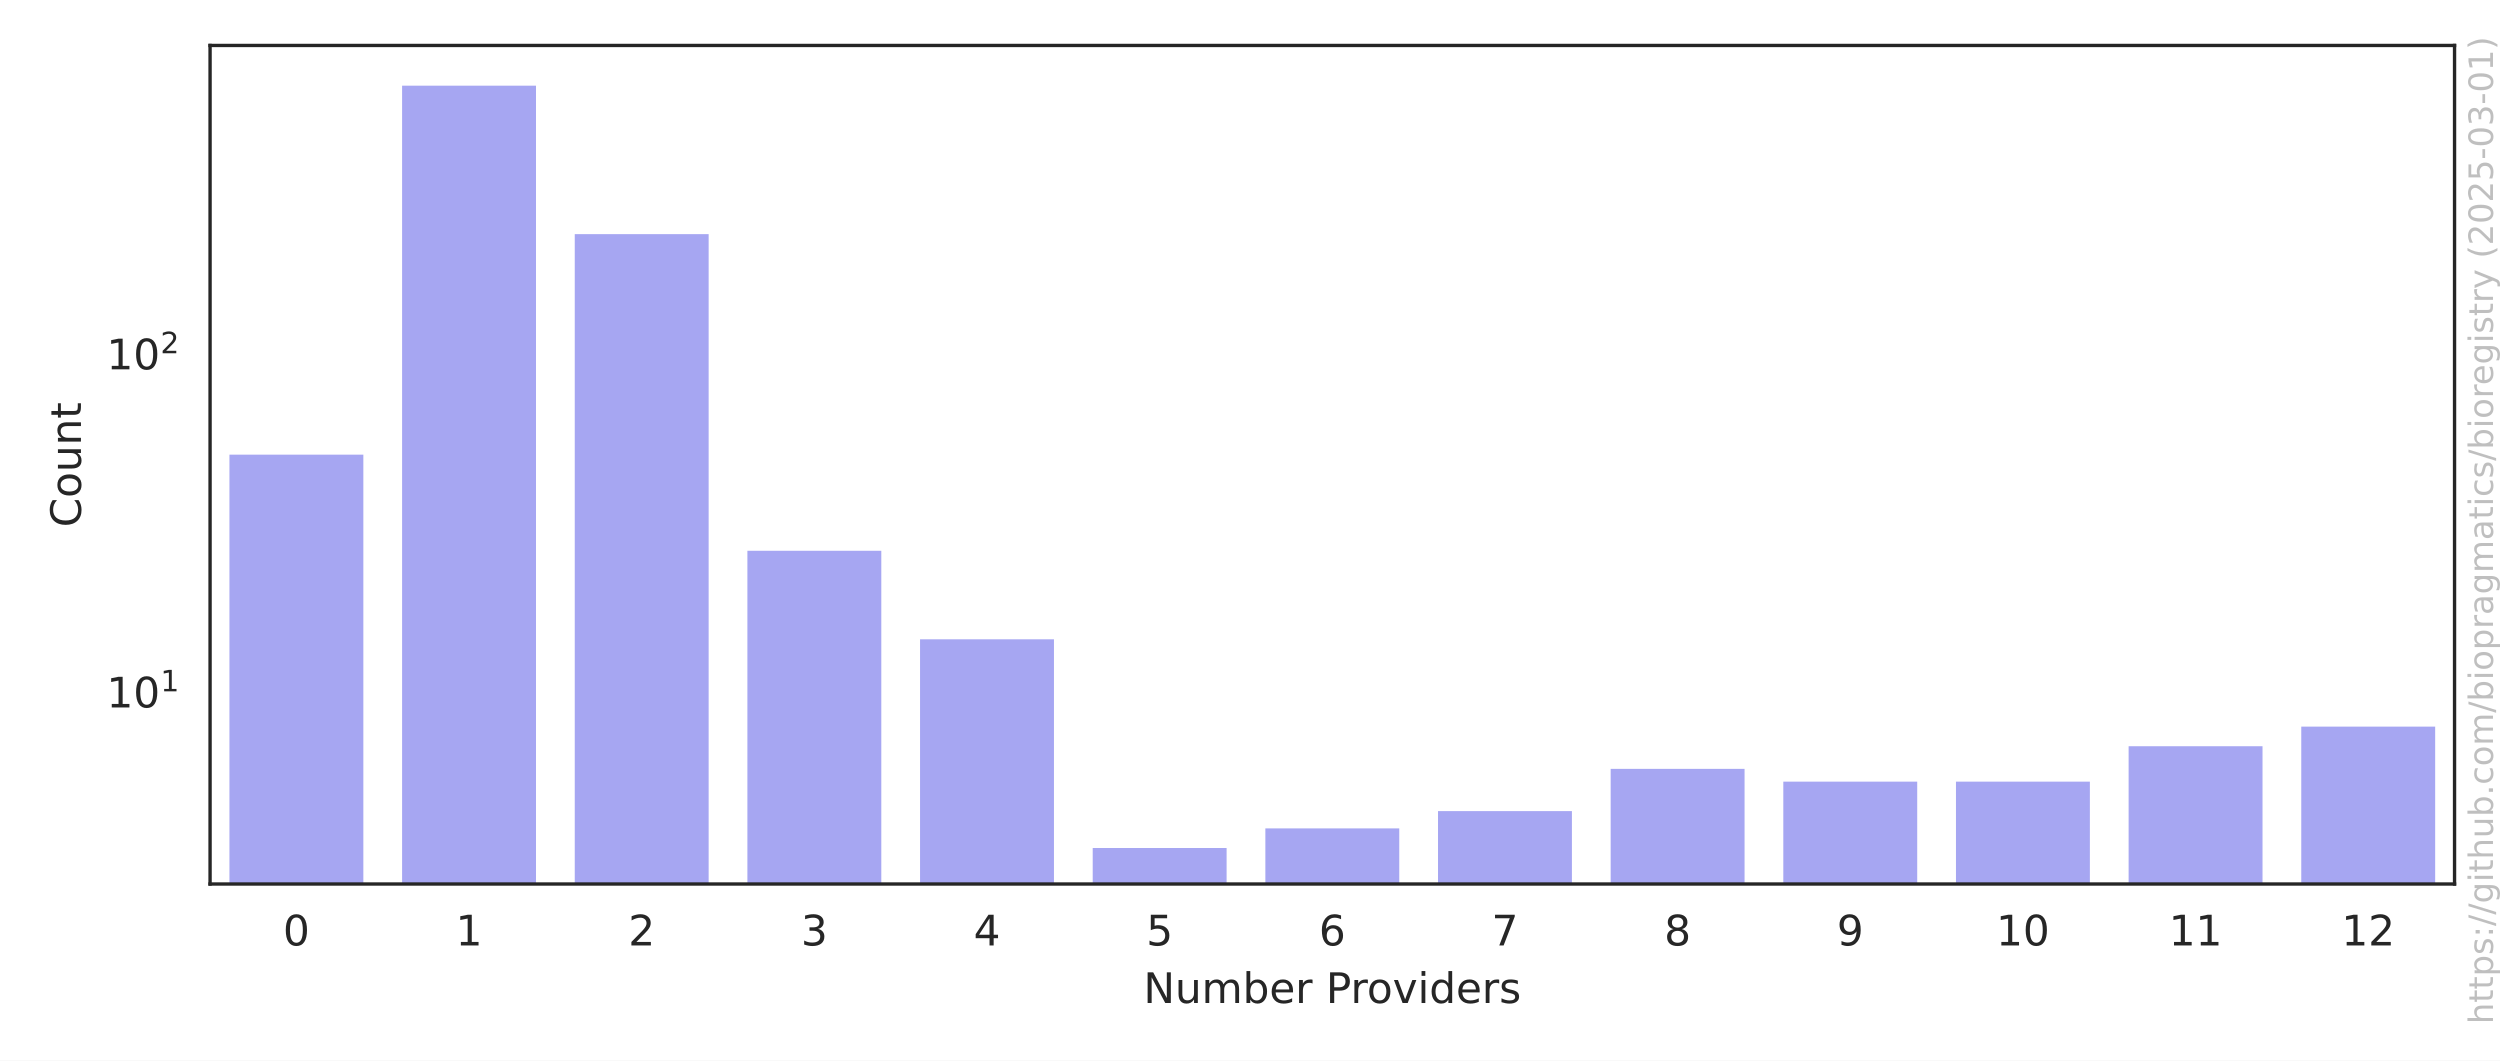
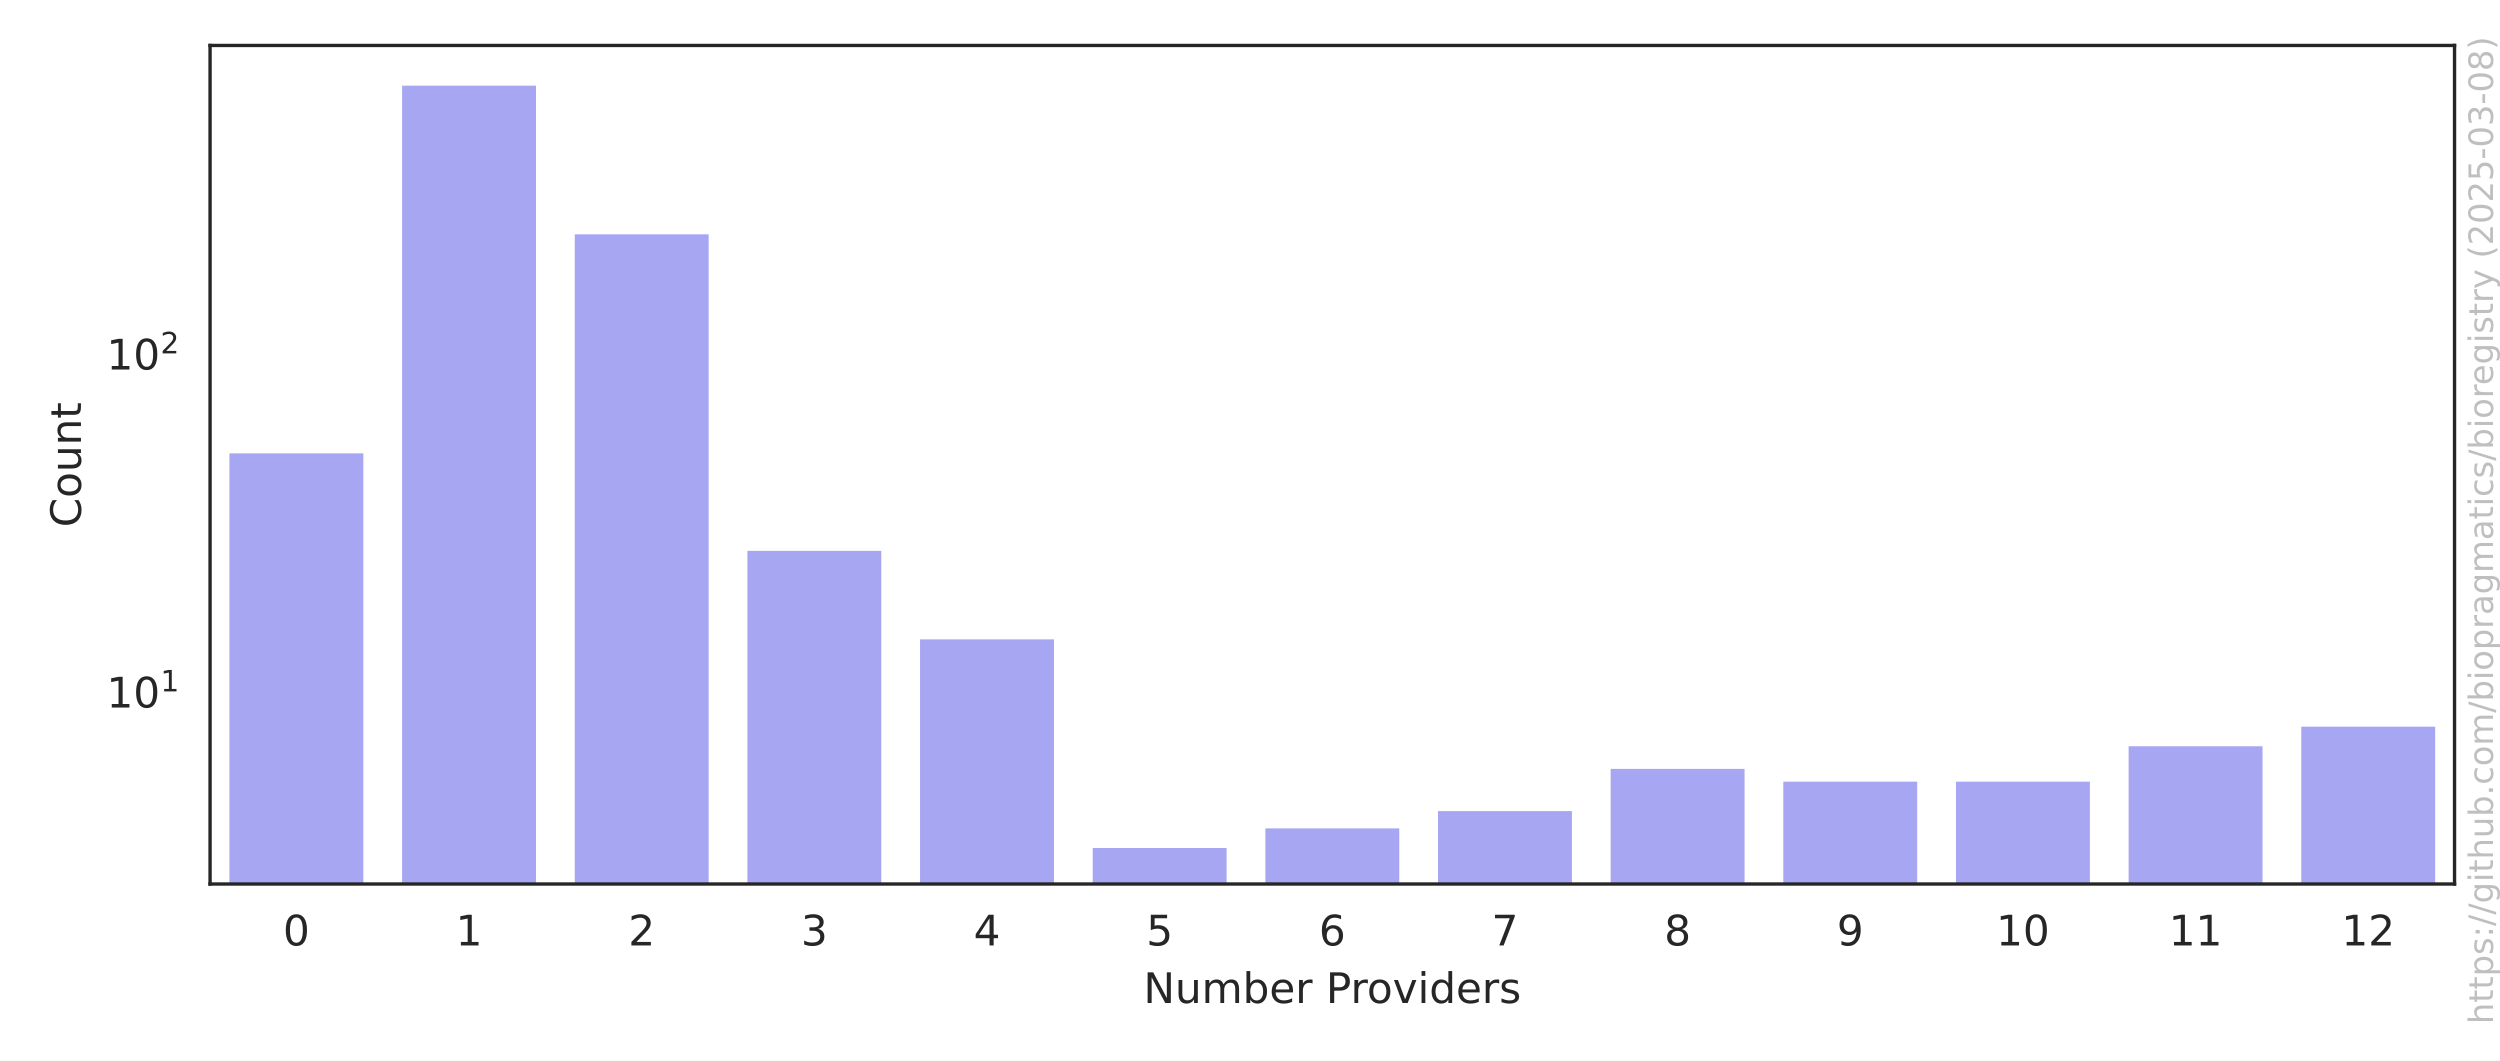
<svg xmlns="http://www.w3.org/2000/svg" xmlns:xlink="http://www.w3.org/1999/xlink" width="594pt" height="252pt" viewBox="0 0 594 252" version="1.1">
  <defs>
    <style type="text/css">*{stroke-linejoin: round; stroke-linecap: butt}</style>
  </defs>
  <g id="figure_1">
    <g id="patch_1">
      <path d="M 0 252  L 594 252  L 594 0  L 0 0  z " style="fill: #ffffff" />
    </g>
    <g id="axes_1">
      <g id="patch_2">
        <path d="M 49.913 210.04  L 583.2 210.04  L 583.2 10.8  L 49.913 10.8  z " style="fill: #ffffff" />
      </g>
      <g id="matplotlib.axis_1">
        <g id="xtick_1">
          <g id="text_1">
            <g style="fill: #262626" transform="translate(67.24249 224.6384) scale(0.1 -0.1)">
              <defs>
                <path id="DejaVuSans-30" d="M 2034 4250  Q 1547 4250 1301 3770  Q 1056 3291 1056 2328  Q 1056 1369 1301 889  Q 1547 409 2034 409  Q 2525 409 2770 889  Q 3016 1369 3016 2328  Q 3016 3291 2770 3770  Q 2525 4250 2034 4250  z M 2034 4750  Q 2819 4750 3233 4129  Q 3647 3509 3647 2328  Q 3647 1150 3233 529  Q 2819 -91 2034 -91  Q 1250 -91 836 529  Q 422 1150 422 2328  Q 422 3509 836 4129  Q 1250 4750 2034 4750  z " transform="scale(0.015625)" />
              </defs>
              <use xlink:href="#DejaVuSans-30" />
            </g>
          </g>
        </g>
        <g id="xtick_2">
          <g id="text_2">
            <g style="fill: #262626" transform="translate(108.2646 224.6384) scale(0.1 -0.1)">
              <defs>
                <path id="DejaVuSans-31" d="M 794 531  L 1825 531  L 1825 4091  L 703 3866  L 703 4441  L 1819 4666  L 2450 4666  L 2450 531  L 3481 531  L 3481 0  L 794 0  L 794 531  z " transform="scale(0.015625)" />
              </defs>
              <use xlink:href="#DejaVuSans-31" />
            </g>
          </g>
        </g>
        <g id="xtick_3">
          <g id="text_3">
            <g style="fill: #262626" transform="translate(149.2867 224.6384) scale(0.1 -0.1)">
              <defs>
                <path id="DejaVuSans-32" d="M 1228 531  L 3431 531  L 3431 0  L 469 0  L 469 531  Q 828 903 1448 1529  Q 2069 2156 2228 2338  Q 2531 2678 2651 2914  Q 2772 3150 2772 3378  Q 2772 3750 2511 3984  Q 2250 4219 1831 4219  Q 1534 4219 1204 4116  Q 875 4013 500 3803  L 500 4441  Q 881 4594 1212 4672  Q 1544 4750 1819 4750  Q 2544 4750 2975 4387  Q 3406 4025 3406 3419  Q 3406 3131 3298 2873  Q 3191 2616 2906 2266  Q 2828 2175 2409 1742  Q 1991 1309 1228 531  z " transform="scale(0.015625)" />
              </defs>
              <use xlink:href="#DejaVuSans-32" />
            </g>
          </g>
        </g>
        <g id="xtick_4">
          <g id="text_4">
            <g style="fill: #262626" transform="translate(190.3088 224.6384) scale(0.1 -0.1)">
              <defs>
                <path id="DejaVuSans-33" d="M 2597 2516  Q 3050 2419 3304 2112  Q 3559 1806 3559 1356  Q 3559 666 3084 287  Q 2609 -91 1734 -91  Q 1441 -91 1130 -33  Q 819 25 488 141  L 488 750  Q 750 597 1062 519  Q 1375 441 1716 441  Q 2309 441 2620 675  Q 2931 909 2931 1356  Q 2931 1769 2642 2001  Q 2353 2234 1838 2234  L 1294 2234  L 1294 2753  L 1863 2753  Q 2328 2753 2575 2939  Q 2822 3125 2822 3475  Q 2822 3834 2567 4026  Q 2313 4219 1838 4219  Q 1578 4219 1281 4162  Q 984 4106 628 3988  L 628 4550  Q 988 4650 1302 4700  Q 1616 4750 1894 4750  Q 2613 4750 3031 4423  Q 3450 4097 3450 3541  Q 3450 3153 3228 2886  Q 3006 2619 2597 2516  z " transform="scale(0.015625)" />
              </defs>
              <use xlink:href="#DejaVuSans-33" />
            </g>
          </g>
        </g>
        <g id="xtick_5">
          <g id="text_5">
            <g style="fill: #262626" transform="translate(231.3309 224.6384) scale(0.1 -0.1)">
              <defs>
                <path id="DejaVuSans-34" d="M 2419 4116  L 825 1625  L 2419 1625  L 2419 4116  z M 2253 4666  L 3047 4666  L 3047 1625  L 3713 1625  L 3713 1100  L 3047 1100  L 3047 0  L 2419 0  L 2419 1100  L 313 1100  L 313 1709  L 2253 4666  z " transform="scale(0.015625)" />
              </defs>
              <use xlink:href="#DejaVuSans-34" />
            </g>
          </g>
        </g>
        <g id="xtick_6">
          <g id="text_6">
            <g style="fill: #262626" transform="translate(272.353 224.6384) scale(0.1 -0.1)">
              <defs>
                <path id="DejaVuSans-35" d="M 691 4666  L 3169 4666  L 3169 4134  L 1269 4134  L 1269 2991  Q 1406 3038 1543 3061  Q 1681 3084 1819 3084  Q 2600 3084 3056 2656  Q 3513 2228 3513 1497  Q 3513 744 3044 326  Q 2575 -91 1722 -91  Q 1428 -91 1123 -41  Q 819 9 494 109  L 494 744  Q 775 591 1075 516  Q 1375 441 1709 441  Q 2250 441 2565 725  Q 2881 1009 2881 1497  Q 2881 1984 2565 2268  Q 2250 2553 1709 2553  Q 1456 2553 1204 2497  Q 953 2441 691 2322  L 691 4666  z " transform="scale(0.015625)" />
              </defs>
              <use xlink:href="#DejaVuSans-35" />
            </g>
          </g>
        </g>
        <g id="xtick_7">
          <g id="text_7">
            <g style="fill: #262626" transform="translate(313.3751 224.6384) scale(0.1 -0.1)">
              <defs>
                <path id="DejaVuSans-36" d="M 2113 2584  Q 1688 2584 1439 2293  Q 1191 2003 1191 1497  Q 1191 994 1439 701  Q 1688 409 2113 409  Q 2538 409 2786 701  Q 3034 994 3034 1497  Q 3034 2003 2786 2293  Q 2538 2584 2113 2584  z M 3366 4563  L 3366 3988  Q 3128 4100 2886 4159  Q 2644 4219 2406 4219  Q 1781 4219 1451 3797  Q 1122 3375 1075 2522  Q 1259 2794 1537 2939  Q 1816 3084 2150 3084  Q 2853 3084 3261 2657  Q 3669 2231 3669 1497  Q 3669 778 3244 343  Q 2819 -91 2113 -91  Q 1303 -91 875 529  Q 447 1150 447 2328  Q 447 3434 972 4092  Q 1497 4750 2381 4750  Q 2619 4750 2861 4703  Q 3103 4656 3366 4563  z " transform="scale(0.015625)" />
              </defs>
              <use xlink:href="#DejaVuSans-36" />
            </g>
          </g>
        </g>
        <g id="xtick_8">
          <g id="text_8">
            <g style="fill: #262626" transform="translate(354.3972 224.6384) scale(0.1 -0.1)">
              <defs>
                <path id="DejaVuSans-37" d="M 525 4666  L 3525 4666  L 3525 4397  L 1831 0  L 1172 0  L 2766 4134  L 525 4134  L 525 4666  z " transform="scale(0.015625)" />
              </defs>
              <use xlink:href="#DejaVuSans-37" />
            </g>
          </g>
        </g>
        <g id="xtick_9">
          <g id="text_9">
            <g style="fill: #262626" transform="translate(395.4193 224.6384) scale(0.1 -0.1)">
              <defs>
                <path id="DejaVuSans-38" d="M 2034 2216  Q 1584 2216 1326 1975  Q 1069 1734 1069 1313  Q 1069 891 1326 650  Q 1584 409 2034 409  Q 2484 409 2743 651  Q 3003 894 3003 1313  Q 3003 1734 2745 1975  Q 2488 2216 2034 2216  z M 1403 2484  Q 997 2584 770 2862  Q 544 3141 544 3541  Q 544 4100 942 4425  Q 1341 4750 2034 4750  Q 2731 4750 3128 4425  Q 3525 4100 3525 3541  Q 3525 3141 3298 2862  Q 3072 2584 2669 2484  Q 3125 2378 3379 2068  Q 3634 1759 3634 1313  Q 3634 634 3220 271  Q 2806 -91 2034 -91  Q 1263 -91 848 271  Q 434 634 434 1313  Q 434 1759 690 2068  Q 947 2378 1403 2484  z M 1172 3481  Q 1172 3119 1398 2916  Q 1625 2713 2034 2713  Q 2441 2713 2670 2916  Q 2900 3119 2900 3481  Q 2900 3844 2670 4047  Q 2441 4250 2034 4250  Q 1625 4250 1398 4047  Q 1172 3844 1172 3481  z " transform="scale(0.015625)" />
              </defs>
              <use xlink:href="#DejaVuSans-38" />
            </g>
          </g>
        </g>
        <g id="xtick_10">
          <g id="text_10">
            <g style="fill: #262626" transform="translate(436.4414 224.6384) scale(0.1 -0.1)">
              <defs>
                <path id="DejaVuSans-39" d="M 703 97  L 703 672  Q 941 559 1184 500  Q 1428 441 1663 441  Q 2288 441 2617 861  Q 2947 1281 2994 2138  Q 2813 1869 2534 1725  Q 2256 1581 1919 1581  Q 1219 1581 811 2004  Q 403 2428 403 3163  Q 403 3881 828 4315  Q 1253 4750 1959 4750  Q 2769 4750 3195 4129  Q 3622 3509 3622 2328  Q 3622 1225 3098 567  Q 2575 -91 1691 -91  Q 1453 -91 1209 -44  Q 966 3 703 97  z M 1959 2075  Q 2384 2075 2632 2365  Q 2881 2656 2881 3163  Q 2881 3666 2632 3958  Q 2384 4250 1959 4250  Q 1534 4250 1286 3958  Q 1038 3666 1038 3163  Q 1038 2656 1286 2365  Q 1534 2075 1959 2075  z " transform="scale(0.015625)" />
              </defs>
              <use xlink:href="#DejaVuSans-39" />
            </g>
          </g>
        </g>
        <g id="xtick_11">
          <g id="text_11">
            <g style="fill: #262626" transform="translate(474.2822 224.6384) scale(0.1 -0.1)">
              <use xlink:href="#DejaVuSans-31" />
              <use xlink:href="#DejaVuSans-30" transform="translate(63.62305 0)" />
            </g>
          </g>
        </g>
        <g id="xtick_12">
          <g id="text_12">
            <g style="fill: #262626" transform="translate(515.3043 224.6384) scale(0.1 -0.1)">
              <use xlink:href="#DejaVuSans-31" />
              <use xlink:href="#DejaVuSans-31" transform="translate(63.62305 0)" />
            </g>
          </g>
        </g>
        <g id="xtick_13">
          <g id="text_13">
            <g style="fill: #262626" transform="translate(556.3264 224.6384) scale(0.1 -0.1)">
              <use xlink:href="#DejaVuSans-31" />
              <use xlink:href="#DejaVuSans-32" transform="translate(63.62305 0)" />
            </g>
          </g>
        </g>
        <g id="text_14">
          <g style="fill: #262626" transform="translate(271.6923 238.3166) scale(0.1 -0.1)">
            <defs>
              <path id="DejaVuSans-4e" d="M 628 4666  L 1478 4666  L 3547 763  L 3547 4666  L 4159 4666  L 4159 0  L 3309 0  L 1241 3903  L 1241 0  L 628 0  L 628 4666  z " transform="scale(0.015625)" />
              <path id="DejaVuSans-75" d="M 544 1381  L 544 3500  L 1119 3500  L 1119 1403  Q 1119 906 1312 657  Q 1506 409 1894 409  Q 2359 409 2629 706  Q 2900 1003 2900 1516  L 2900 3500  L 3475 3500  L 3475 0  L 2900 0  L 2900 538  Q 2691 219 2414 64  Q 2138 -91 1772 -91  Q 1169 -91 856 284  Q 544 659 544 1381  z M 1991 3584  L 1991 3584  z " transform="scale(0.015625)" />
              <path id="DejaVuSans-6d" d="M 3328 2828  Q 3544 3216 3844 3400  Q 4144 3584 4550 3584  Q 5097 3584 5394 3201  Q 5691 2819 5691 2113  L 5691 0  L 5113 0  L 5113 2094  Q 5113 2597 4934 2840  Q 4756 3084 4391 3084  Q 3944 3084 3684 2787  Q 3425 2491 3425 1978  L 3425 0  L 2847 0  L 2847 2094  Q 2847 2600 2669 2842  Q 2491 3084 2119 3084  Q 1678 3084 1418 2786  Q 1159 2488 1159 1978  L 1159 0  L 581 0  L 581 3500  L 1159 3500  L 1159 2956  Q 1356 3278 1631 3431  Q 1906 3584 2284 3584  Q 2666 3584 2933 3390  Q 3200 3197 3328 2828  z " transform="scale(0.015625)" />
              <path id="DejaVuSans-62" d="M 3116 1747  Q 3116 2381 2855 2742  Q 2594 3103 2138 3103  Q 1681 3103 1420 2742  Q 1159 2381 1159 1747  Q 1159 1113 1420 752  Q 1681 391 2138 391  Q 2594 391 2855 752  Q 3116 1113 3116 1747  z M 1159 2969  Q 1341 3281 1617 3432  Q 1894 3584 2278 3584  Q 2916 3584 3314 3078  Q 3713 2572 3713 1747  Q 3713 922 3314 415  Q 2916 -91 2278 -91  Q 1894 -91 1617 61  Q 1341 213 1159 525  L 1159 0  L 581 0  L 581 4863  L 1159 4863  L 1159 2969  z " transform="scale(0.015625)" />
              <path id="DejaVuSans-65" d="M 3597 1894  L 3597 1613  L 953 1613  Q 991 1019 1311 708  Q 1631 397 2203 397  Q 2534 397 2845 478  Q 3156 559 3463 722  L 3463 178  Q 3153 47 2828 -22  Q 2503 -91 2169 -91  Q 1331 -91 842 396  Q 353 884 353 1716  Q 353 2575 817 3079  Q 1281 3584 2069 3584  Q 2775 3584 3186 3129  Q 3597 2675 3597 1894  z M 3022 2063  Q 3016 2534 2758 2815  Q 2500 3097 2075 3097  Q 1594 3097 1305 2825  Q 1016 2553 972 2059  L 3022 2063  z " transform="scale(0.015625)" />
              <path id="DejaVuSans-72" d="M 2631 2963  Q 2534 3019 2420 3045  Q 2306 3072 2169 3072  Q 1681 3072 1420 2755  Q 1159 2438 1159 1844  L 1159 0  L 581 0  L 581 3500  L 1159 3500  L 1159 2956  Q 1341 3275 1631 3429  Q 1922 3584 2338 3584  Q 2397 3584 2469 3576  Q 2541 3569 2628 3553  L 2631 2963  z " transform="scale(0.015625)" />
              <path id="DejaVuSans-20" transform="scale(0.015625)" />
              <path id="DejaVuSans-50" d="M 1259 4147  L 1259 2394  L 2053 2394  Q 2494 2394 2734 2622  Q 2975 2850 2975 3272  Q 2975 3691 2734 3919  Q 2494 4147 2053 4147  L 1259 4147  z M 628 4666  L 2053 4666  Q 2838 4666 3239 4311  Q 3641 3956 3641 3272  Q 3641 2581 3239 2228  Q 2838 1875 2053 1875  L 1259 1875  L 1259 0  L 628 0  L 628 4666  z " transform="scale(0.015625)" />
              <path id="DejaVuSans-6f" d="M 1959 3097  Q 1497 3097 1228 2736  Q 959 2375 959 1747  Q 959 1119 1226 758  Q 1494 397 1959 397  Q 2419 397 2687 759  Q 2956 1122 2956 1747  Q 2956 2369 2687 2733  Q 2419 3097 1959 3097  z M 1959 3584  Q 2709 3584 3137 3096  Q 3566 2609 3566 1747  Q 3566 888 3137 398  Q 2709 -91 1959 -91  Q 1206 -91 779 398  Q 353 888 353 1747  Q 353 2609 779 3096  Q 1206 3584 1959 3584  z " transform="scale(0.015625)" />
              <path id="DejaVuSans-76" d="M 191 3500  L 800 3500  L 1894 563  L 2988 3500  L 3597 3500  L 2284 0  L 1503 0  L 191 3500  z " transform="scale(0.015625)" />
              <path id="DejaVuSans-69" d="M 603 3500  L 1178 3500  L 1178 0  L 603 0  L 603 3500  z M 603 4863  L 1178 4863  L 1178 4134  L 603 4134  L 603 4863  z " transform="scale(0.015625)" />
              <path id="DejaVuSans-64" d="M 2906 2969  L 2906 4863  L 3481 4863  L 3481 0  L 2906 0  L 2906 525  Q 2725 213 2448 61  Q 2172 -91 1784 -91  Q 1150 -91 751 415  Q 353 922 353 1747  Q 353 2572 751 3078  Q 1150 3584 1784 3584  Q 2172 3584 2448 3432  Q 2725 3281 2906 2969  z M 947 1747  Q 947 1113 1208 752  Q 1469 391 1925 391  Q 2381 391 2643 752  Q 2906 1113 2906 1747  Q 2906 2381 2643 2742  Q 2381 3103 1925 3103  Q 1469 3103 1208 2742  Q 947 2381 947 1747  z " transform="scale(0.015625)" />
              <path id="DejaVuSans-73" d="M 2834 3397  L 2834 2853  Q 2591 2978 2328 3040  Q 2066 3103 1784 3103  Q 1356 3103 1142 2972  Q 928 2841 928 2578  Q 928 2378 1081 2264  Q 1234 2150 1697 2047  L 1894 2003  Q 2506 1872 2764 1633  Q 3022 1394 3022 966  Q 3022 478 2636 193  Q 2250 -91 1575 -91  Q 1294 -91 989 -36  Q 684 19 347 128  L 347 722  Q 666 556 975 473  Q 1284 391 1588 391  Q 1994 391 2212 530  Q 2431 669 2431 922  Q 2431 1156 2273 1281  Q 2116 1406 1581 1522  L 1381 1569  Q 847 1681 609 1914  Q 372 2147 372 2553  Q 372 3047 722 3315  Q 1072 3584 1716 3584  Q 2034 3584 2315 3537  Q 2597 3491 2834 3397  z " transform="scale(0.015625)" />
            </defs>
            <use xlink:href="#DejaVuSans-4e" />
            <use xlink:href="#DejaVuSans-75" transform="translate(74.80469 0)" />
            <use xlink:href="#DejaVuSans-6d" transform="translate(138.1836 0)" />
            <use xlink:href="#DejaVuSans-62" transform="translate(235.5957 0)" />
            <use xlink:href="#DejaVuSans-65" transform="translate(299.0723 0)" />
            <use xlink:href="#DejaVuSans-72" transform="translate(360.5957 0)" />
            <use xlink:href="#DejaVuSans-20" transform="translate(401.709 0)" />
            <use xlink:href="#DejaVuSans-50" transform="translate(433.4961 0)" />
            <use xlink:href="#DejaVuSans-72" transform="translate(492.0488 0)" />
            <use xlink:href="#DejaVuSans-6f" transform="translate(530.9121 0)" />
            <use xlink:href="#DejaVuSans-76" transform="translate(592.0938 0)" />
            <use xlink:href="#DejaVuSans-69" transform="translate(651.2734 0)" />
            <use xlink:href="#DejaVuSans-64" transform="translate(679.0566 0)" />
            <use xlink:href="#DejaVuSans-65" transform="translate(742.5332 0)" />
            <use xlink:href="#DejaVuSans-72" transform="translate(804.0566 0)" />
            <use xlink:href="#DejaVuSans-73" transform="translate(845.1699 0)" />
          </g>
        </g>
      </g>
      <g id="matplotlib.axis_2">
        <g id="ytick_1">
          <g id="text_15">
-             <g style="fill: #262626" transform="translate(25.31268 168.1601) scale(0.1 -0.1)">
+             <g style="fill: #262626" transform="translate(25.31268 168.1713) scale(0.1 -0.1)">
              <use xlink:href="#DejaVuSans-31" transform="translate(0 0.684375)" />
              <use xlink:href="#DejaVuSans-30" transform="translate(63.62305 0.684375)" />
              <use xlink:href="#DejaVuSans-31" transform="translate(128.2031 38.96563) scale(0.7)" />
            </g>
          </g>
        </g>
        <g id="ytick_2">
          <g id="text_16">
-             <g style="fill: #262626" transform="translate(25.31268 87.83499) scale(0.1 -0.1)">
+             <g style="fill: #262626" transform="translate(25.31268 87.87073) scale(0.1 -0.1)">
              <use xlink:href="#DejaVuSans-31" transform="translate(0 0.765625)" />
              <use xlink:href="#DejaVuSans-30" transform="translate(63.62305 0.765625)" />
              <use xlink:href="#DejaVuSans-32" transform="translate(128.2031 39.04688) scale(0.7)" />
            </g>
          </g>
        </g>
        <g id="ytick_3" />
        <g id="ytick_4" />
        <g id="ytick_5" />
        <g id="ytick_6" />
        <g id="ytick_7" />
        <g id="ytick_8" />
        <g id="ytick_9" />
        <g id="ytick_10" />
        <g id="ytick_11" />
        <g id="ytick_12" />
        <g id="ytick_13" />
        <g id="ytick_14" />
        <g id="ytick_15" />
        <g id="ytick_16" />
        <g id="ytick_17" />
        <g id="ytick_18" />
        <g id="ytick_19" />
        <g id="ytick_20" />
        <g id="ytick_21" />
        <g id="ytick_22" />
        <g id="ytick_23" />
        <g id="ytick_24" />
        <g id="text_17">
          <g style="fill: #262626" transform="translate(19.233 125.2684) rotate(-90) scale(0.1 -0.1)">
            <defs>
              <path id="DejaVuSans-43" d="M 4122 4306  L 4122 3641  Q 3803 3938 3442 4084  Q 3081 4231 2675 4231  Q 1875 4231 1450 3742  Q 1025 3253 1025 2328  Q 1025 1406 1450 917  Q 1875 428 2675 428  Q 3081 428 3442 575  Q 3803 722 4122 1019  L 4122 359  Q 3791 134 3420 21  Q 3050 -91 2638 -91  Q 1578 -91 968 557  Q 359 1206 359 2328  Q 359 3453 968 4101  Q 1578 4750 2638 4750  Q 3056 4750 3426 4639  Q 3797 4528 4122 4306  z " transform="scale(0.015625)" />
              <path id="DejaVuSans-6e" d="M 3513 2113  L 3513 0  L 2938 0  L 2938 2094  Q 2938 2591 2744 2837  Q 2550 3084 2163 3084  Q 1697 3084 1428 2787  Q 1159 2491 1159 1978  L 1159 0  L 581 0  L 581 3500  L 1159 3500  L 1159 2956  Q 1366 3272 1645 3428  Q 1925 3584 2291 3584  Q 2894 3584 3203 3211  Q 3513 2838 3513 2113  z " transform="scale(0.015625)" />
              <path id="DejaVuSans-74" d="M 1172 4494  L 1172 3500  L 2356 3500  L 2356 3053  L 1172 3053  L 1172 1153  Q 1172 725 1289 603  Q 1406 481 1766 481  L 2356 481  L 2356 0  L 1766 0  Q 1100 0 847 248  Q 594 497 594 1153  L 594 3053  L 172 3053  L 172 3500  L 594 3500  L 594 4494  L 1172 4494  z " transform="scale(0.015625)" />
            </defs>
            <use xlink:href="#DejaVuSans-43" />
            <use xlink:href="#DejaVuSans-6f" transform="translate(69.82422 0)" />
            <use xlink:href="#DejaVuSans-75" transform="translate(131.0059 0)" />
            <use xlink:href="#DejaVuSans-6e" transform="translate(194.3848 0)" />
            <use xlink:href="#DejaVuSans-74" transform="translate(257.7637 0)" />
          </g>
        </g>
      </g>
      <g id="patch_3">
-         <path d="M 54.015 80569.777  L 86.833 80569.777  L 86.833 107.525  L 54.015 107.525  z " clip-path="url(#p39f59fb823)" style="fill: #2020df; opacity: 0.4; stroke: #ffffff; stroke-linejoin: miter" />
+         <path d="M 54.015 80545.215  L 86.833 80545.215  L 86.833 107.214  L 54.015 107.214  z " clip-path="url(#p39f59fb823)" style="fill: #2020df; opacity: 0.4; stroke: #ffffff; stroke-linejoin: miter" />
      </g>
      <g id="patch_4">
-         <path d="M 95.037 80569.777  L 127.855 80569.777  L 127.855 19.856  L 95.037 19.856  z " clip-path="url(#p39f59fb823)" style="fill: #2020df; opacity: 0.4; stroke: #ffffff; stroke-linejoin: miter" />
+         <path d="M 95.037 80545.215  L 127.855 80545.215  L 127.855 19.856  L 95.037 19.856  z " clip-path="url(#p39f59fb823)" style="fill: #2020df; opacity: 0.4; stroke: #ffffff; stroke-linejoin: miter" />
      </g>
      <g id="patch_5">
-         <path d="M 136.059 80569.777  L 168.877 80569.777  L 168.877 55.132  L 136.059 55.132  z " clip-path="url(#p39f59fb823)" style="fill: #2020df; opacity: 0.4; stroke: #ffffff; stroke-linejoin: miter" />
+         <path d="M 136.059 80545.215  L 168.877 80545.215  L 168.877 55.177  L 136.059 55.177  z " clip-path="url(#p39f59fb823)" style="fill: #2020df; opacity: 0.4; stroke: #ffffff; stroke-linejoin: miter" />
      </g>
      <g id="patch_6">
-         <path d="M 177.081 80569.777  L 209.899 80569.777  L 209.899 130.364  L 177.081 130.364  z " clip-path="url(#p39f59fb823)" style="fill: #2020df; opacity: 0.4; stroke: #ffffff; stroke-linejoin: miter" />
+         <path d="M 177.081 80545.215  L 209.899 80545.215  L 209.899 130.385  L 177.081 130.385  z " clip-path="url(#p39f59fb823)" style="fill: #2020df; opacity: 0.4; stroke: #ffffff; stroke-linejoin: miter" />
      </g>
      <g id="patch_7">
-         <path d="M 218.103 80569.777  L 250.921 80569.777  L 250.921 151.399  L 218.103 151.399  z " clip-path="url(#p39f59fb823)" style="fill: #2020df; opacity: 0.4; stroke: #ffffff; stroke-linejoin: miter" />
+         <path d="M 218.103 80545.215  L 250.921 80545.215  L 250.921 151.414  L 218.103 151.414  z " clip-path="url(#p39f59fb823)" style="fill: #2020df; opacity: 0.4; stroke: #ffffff; stroke-linejoin: miter" />
      </g>
      <g id="patch_8">
-         <path d="M 259.125 80569.777  L 291.943 80569.777  L 291.943 200.984  L 259.125 200.984  z " clip-path="url(#p39f59fb823)" style="fill: #2020df; opacity: 0.4; stroke: #ffffff; stroke-linejoin: miter" />
+         <path d="M 259.125 80545.215  L 291.943 80545.215  L 291.943 200.984  L 259.125 200.984  z " clip-path="url(#p39f59fb823)" style="fill: #2020df; opacity: 0.4; stroke: #ffffff; stroke-linejoin: miter" />
      </g>
      <g id="patch_9">
-         <path d="M 300.148 80569.777  L 332.965 80569.777  L 332.965 196.325  L 300.148 196.325  z " clip-path="url(#p39f59fb823)" style="fill: #2020df; opacity: 0.4; stroke: #ffffff; stroke-linejoin: miter" />
+         <path d="M 300.148 80545.215  L 332.965 80545.215  L 332.965 196.327  L 300.148 196.327  z " clip-path="url(#p39f59fb823)" style="fill: #2020df; opacity: 0.4; stroke: #ffffff; stroke-linejoin: miter" />
      </g>
      <g id="patch_10">
-         <path d="M 341.17 80569.777  L 373.987 80569.777  L 373.987 192.217  L 341.17 192.217  z " clip-path="url(#p39f59fb823)" style="fill: #2020df; opacity: 0.4; stroke: #ffffff; stroke-linejoin: miter" />
+         <path d="M 341.17 80545.215  L 373.987 80545.215  L 373.987 192.219  L 341.17 192.219  z " clip-path="url(#p39f59fb823)" style="fill: #2020df; opacity: 0.4; stroke: #ffffff; stroke-linejoin: miter" />
      </g>
      <g id="patch_11">
-         <path d="M 382.192 80569.777  L 415.009 80569.777  L 415.009 182.181  L 382.192 182.181  z " clip-path="url(#p39f59fb823)" style="fill: #2020df; opacity: 0.4; stroke: #ffffff; stroke-linejoin: miter" />
+         <path d="M 382.192 80545.215  L 415.009 80545.215  L 415.009 182.187  L 382.192 182.187  z " clip-path="url(#p39f59fb823)" style="fill: #2020df; opacity: 0.4; stroke: #ffffff; stroke-linejoin: miter" />
      </g>
      <g id="patch_12">
-         <path d="M 423.214 80569.777  L 456.031 80569.777  L 456.031 185.216  L 423.214 185.216  z " clip-path="url(#p39f59fb823)" style="fill: #2020df; opacity: 0.4; stroke: #ffffff; stroke-linejoin: miter" />
+         <path d="M 423.214 80545.215  L 456.031 80545.215  L 456.031 185.221  L 423.214 185.221  z " clip-path="url(#p39f59fb823)" style="fill: #2020df; opacity: 0.4; stroke: #ffffff; stroke-linejoin: miter" />
      </g>
      <g id="patch_13">
-         <path d="M 464.236 80569.777  L 497.054 80569.777  L 497.054 185.216  L 464.236 185.216  z " clip-path="url(#p39f59fb823)" style="fill: #2020df; opacity: 0.4; stroke: #ffffff; stroke-linejoin: miter" />
+         <path d="M 464.236 80545.215  L 497.054 80545.215  L 497.054 185.221  L 464.236 185.221  z " clip-path="url(#p39f59fb823)" style="fill: #2020df; opacity: 0.4; stroke: #ffffff; stroke-linejoin: miter" />
      </g>
      <g id="patch_14">
-         <path d="M 505.258 80569.777  L 538.076 80569.777  L 538.076 176.803  L 505.258 176.803  z " clip-path="url(#p39f59fb823)" style="fill: #2020df; opacity: 0.4; stroke: #ffffff; stroke-linejoin: miter" />
+         <path d="M 505.258 80545.215  L 538.076 80545.215  L 538.076 176.811  L 505.258 176.811  z " clip-path="url(#p39f59fb823)" style="fill: #2020df; opacity: 0.4; stroke: #ffffff; stroke-linejoin: miter" />
      </g>
      <g id="patch_15">
-         <path d="M 546.28 80569.777  L 579.098 80569.777  L 579.098 172.145  L 546.28 172.145  z " clip-path="url(#p39f59fb823)" style="fill: #2020df; opacity: 0.4; stroke: #ffffff; stroke-linejoin: miter" />
+         <path d="M 546.28 80545.215  L 579.098 80545.215  L 579.098 172.154  L 546.28 172.154  z " clip-path="url(#p39f59fb823)" style="fill: #2020df; opacity: 0.4; stroke: #ffffff; stroke-linejoin: miter" />
      </g>
      <g id="patch_16">
        <path d="M 49.913 210.04  L 49.913 10.8  " style="fill: none; stroke: #262626; stroke-width: 0.8; stroke-linejoin: miter; stroke-linecap: square" />
      </g>
      <g id="patch_17">
        <path d="M 583.2 210.04  L 583.2 10.8  " style="fill: none; stroke: #262626; stroke-width: 0.8; stroke-linejoin: miter; stroke-linecap: square" />
      </g>
      <g id="patch_18">
        <path d="M 49.913 210.04  L 583.2 210.04  " style="fill: none; stroke: #262626; stroke-width: 0.8; stroke-linejoin: miter; stroke-linecap: square" />
      </g>
      <g id="patch_19">
        <path d="M 49.913 10.8  L 583.2 10.8  " style="fill: none; stroke: #262626; stroke-width: 0.8; stroke-linejoin: miter; stroke-linecap: square" />
      </g>
    </g>
    <g id="text_18">
      <g style="fill: #808080; opacity: 0.5" transform="translate(592.3362 243.3237) rotate(-90) scale(0.08 -0.08)">
        <defs>
          <path id="DejaVuSans-68" d="M 3513 2113  L 3513 0  L 2938 0  L 2938 2094  Q 2938 2591 2744 2837  Q 2550 3084 2163 3084  Q 1697 3084 1428 2787  Q 1159 2491 1159 1978  L 1159 0  L 581 0  L 581 4863  L 1159 4863  L 1159 2956  Q 1366 3272 1645 3428  Q 1925 3584 2291 3584  Q 2894 3584 3203 3211  Q 3513 2838 3513 2113  z " transform="scale(0.015625)" />
          <path id="DejaVuSans-70" d="M 1159 525  L 1159 -1331  L 581 -1331  L 581 3500  L 1159 3500  L 1159 2969  Q 1341 3281 1617 3432  Q 1894 3584 2278 3584  Q 2916 3584 3314 3078  Q 3713 2572 3713 1747  Q 3713 922 3314 415  Q 2916 -91 2278 -91  Q 1894 -91 1617 61  Q 1341 213 1159 525  z M 3116 1747  Q 3116 2381 2855 2742  Q 2594 3103 2138 3103  Q 1681 3103 1420 2742  Q 1159 2381 1159 1747  Q 1159 1113 1420 752  Q 1681 391 2138 391  Q 2594 391 2855 752  Q 3116 1113 3116 1747  z " transform="scale(0.015625)" />
          <path id="DejaVuSans-3a" d="M 750 794  L 1409 794  L 1409 0  L 750 0  L 750 794  z M 750 3309  L 1409 3309  L 1409 2516  L 750 2516  L 750 3309  z " transform="scale(0.015625)" />
          <path id="DejaVuSans-2f" d="M 1625 4666  L 2156 4666  L 531 -594  L 0 -594  L 1625 4666  z " transform="scale(0.015625)" />
          <path id="DejaVuSans-67" d="M 2906 1791  Q 2906 2416 2648 2759  Q 2391 3103 1925 3103  Q 1463 3103 1205 2759  Q 947 2416 947 1791  Q 947 1169 1205 825  Q 1463 481 1925 481  Q 2391 481 2648 825  Q 2906 1169 2906 1791  z M 3481 434  Q 3481 -459 3084 -895  Q 2688 -1331 1869 -1331  Q 1566 -1331 1297 -1286  Q 1028 -1241 775 -1147  L 775 -588  Q 1028 -725 1275 -790  Q 1522 -856 1778 -856  Q 2344 -856 2625 -561  Q 2906 -266 2906 331  L 2906 616  Q 2728 306 2450 153  Q 2172 0 1784 0  Q 1141 0 747 490  Q 353 981 353 1791  Q 353 2603 747 3093  Q 1141 3584 1784 3584  Q 2172 3584 2450 3431  Q 2728 3278 2906 2969  L 2906 3500  L 3481 3500  L 3481 434  z " transform="scale(0.015625)" />
          <path id="DejaVuSans-2e" d="M 684 794  L 1344 794  L 1344 0  L 684 0  L 684 794  z " transform="scale(0.015625)" />
          <path id="DejaVuSans-63" d="M 3122 3366  L 3122 2828  Q 2878 2963 2633 3030  Q 2388 3097 2138 3097  Q 1578 3097 1268 2742  Q 959 2388 959 1747  Q 959 1106 1268 751  Q 1578 397 2138 397  Q 2388 397 2633 464  Q 2878 531 3122 666  L 3122 134  Q 2881 22 2623 -34  Q 2366 -91 2075 -91  Q 1284 -91 818 406  Q 353 903 353 1747  Q 353 2603 823 3093  Q 1294 3584 2113 3584  Q 2378 3584 2631 3529  Q 2884 3475 3122 3366  z " transform="scale(0.015625)" />
          <path id="DejaVuSans-61" d="M 2194 1759  Q 1497 1759 1228 1600  Q 959 1441 959 1056  Q 959 750 1161 570  Q 1363 391 1709 391  Q 2188 391 2477 730  Q 2766 1069 2766 1631  L 2766 1759  L 2194 1759  z M 3341 1997  L 3341 0  L 2766 0  L 2766 531  Q 2569 213 2275 61  Q 1981 -91 1556 -91  Q 1019 -91 701 211  Q 384 513 384 1019  Q 384 1609 779 1909  Q 1175 2209 1959 2209  L 2766 2209  L 2766 2266  Q 2766 2663 2505 2880  Q 2244 3097 1772 3097  Q 1472 3097 1187 3025  Q 903 2953 641 2809  L 641 3341  Q 956 3463 1253 3523  Q 1550 3584 1831 3584  Q 2591 3584 2966 3190  Q 3341 2797 3341 1997  z " transform="scale(0.015625)" />
          <path id="DejaVuSans-79" d="M 2059 -325  Q 1816 -950 1584 -1140  Q 1353 -1331 966 -1331  L 506 -1331  L 506 -850  L 844 -850  Q 1081 -850 1212 -737  Q 1344 -625 1503 -206  L 1606 56  L 191 3500  L 800 3500  L 1894 763  L 2988 3500  L 3597 3500  L 2059 -325  z " transform="scale(0.015625)" />
          <path id="DejaVuSans-28" d="M 1984 4856  Q 1566 4138 1362 3434  Q 1159 2731 1159 2009  Q 1159 1288 1364 580  Q 1569 -128 1984 -844  L 1484 -844  Q 1016 -109 783 600  Q 550 1309 550 2009  Q 550 2706 781 3412  Q 1013 4119 1484 4856  L 1984 4856  z " transform="scale(0.015625)" />
          <path id="DejaVuSans-2d" d="M 313 2009  L 1997 2009  L 1997 1497  L 313 1497  L 313 2009  z " transform="scale(0.015625)" />
          <path id="DejaVuSans-29" d="M 513 4856  L 1013 4856  Q 1481 4119 1714 3412  Q 1947 2706 1947 2009  Q 1947 1309 1714 600  Q 1481 -109 1013 -844  L 513 -844  Q 928 -128 1133 580  Q 1338 1288 1338 2009  Q 1338 2731 1133 3434  Q 928 4138 513 4856  z " transform="scale(0.015625)" />
        </defs>
        <use xlink:href="#DejaVuSans-68" />
        <use xlink:href="#DejaVuSans-74" transform="translate(63.37891 0)" />
        <use xlink:href="#DejaVuSans-74" transform="translate(102.5879 0)" />
        <use xlink:href="#DejaVuSans-70" transform="translate(141.7969 0)" />
        <use xlink:href="#DejaVuSans-73" transform="translate(205.2734 0)" />
        <use xlink:href="#DejaVuSans-3a" transform="translate(257.373 0)" />
        <use xlink:href="#DejaVuSans-2f" transform="translate(291.0645 0)" />
        <use xlink:href="#DejaVuSans-2f" transform="translate(324.7559 0)" />
        <use xlink:href="#DejaVuSans-67" transform="translate(358.4473 0)" />
        <use xlink:href="#DejaVuSans-69" transform="translate(421.9238 0)" />
        <use xlink:href="#DejaVuSans-74" transform="translate(449.707 0)" />
        <use xlink:href="#DejaVuSans-68" transform="translate(488.916 0)" />
        <use xlink:href="#DejaVuSans-75" transform="translate(552.2949 0)" />
        <use xlink:href="#DejaVuSans-62" transform="translate(615.6738 0)" />
        <use xlink:href="#DejaVuSans-2e" transform="translate(679.1504 0)" />
        <use xlink:href="#DejaVuSans-63" transform="translate(710.9375 0)" />
        <use xlink:href="#DejaVuSans-6f" transform="translate(765.918 0)" />
        <use xlink:href="#DejaVuSans-6d" transform="translate(827.0996 0)" />
        <use xlink:href="#DejaVuSans-2f" transform="translate(924.5117 0)" />
        <use xlink:href="#DejaVuSans-62" transform="translate(958.2031 0)" />
        <use xlink:href="#DejaVuSans-69" transform="translate(1021.68 0)" />
        <use xlink:href="#DejaVuSans-6f" transform="translate(1049.463 0)" />
        <use xlink:href="#DejaVuSans-70" transform="translate(1110.645 0)" />
        <use xlink:href="#DejaVuSans-72" transform="translate(1174.121 0)" />
        <use xlink:href="#DejaVuSans-61" transform="translate(1215.234 0)" />
        <use xlink:href="#DejaVuSans-67" transform="translate(1276.514 0)" />
        <use xlink:href="#DejaVuSans-6d" transform="translate(1339.99 0)" />
        <use xlink:href="#DejaVuSans-61" transform="translate(1437.402 0)" />
        <use xlink:href="#DejaVuSans-74" transform="translate(1498.682 0)" />
        <use xlink:href="#DejaVuSans-69" transform="translate(1537.891 0)" />
        <use xlink:href="#DejaVuSans-63" transform="translate(1565.674 0)" />
        <use xlink:href="#DejaVuSans-73" transform="translate(1620.654 0)" />
        <use xlink:href="#DejaVuSans-2f" transform="translate(1672.754 0)" />
        <use xlink:href="#DejaVuSans-62" transform="translate(1706.445 0)" />
        <use xlink:href="#DejaVuSans-69" transform="translate(1769.922 0)" />
        <use xlink:href="#DejaVuSans-6f" transform="translate(1797.705 0)" />
        <use xlink:href="#DejaVuSans-72" transform="translate(1858.887 0)" />
        <use xlink:href="#DejaVuSans-65" transform="translate(1897.75 0)" />
        <use xlink:href="#DejaVuSans-67" transform="translate(1959.273 0)" />
        <use xlink:href="#DejaVuSans-69" transform="translate(2022.75 0)" />
        <use xlink:href="#DejaVuSans-73" transform="translate(2050.533 0)" />
        <use xlink:href="#DejaVuSans-74" transform="translate(2102.633 0)" />
        <use xlink:href="#DejaVuSans-72" transform="translate(2141.842 0)" />
        <use xlink:href="#DejaVuSans-79" transform="translate(2182.955 0)" />
        <use xlink:href="#DejaVuSans-20" transform="translate(2242.135 0)" />
        <use xlink:href="#DejaVuSans-28" transform="translate(2273.922 0)" />
        <use xlink:href="#DejaVuSans-32" transform="translate(2312.936 0)" />
        <use xlink:href="#DejaVuSans-30" transform="translate(2376.559 0)" />
        <use xlink:href="#DejaVuSans-32" transform="translate(2440.182 0)" />
        <use xlink:href="#DejaVuSans-35" transform="translate(2503.805 0)" />
        <use xlink:href="#DejaVuSans-2d" transform="translate(2567.428 0)" />
        <use xlink:href="#DejaVuSans-30" transform="translate(2603.512 0)" />
        <use xlink:href="#DejaVuSans-33" transform="translate(2667.135 0)" />
        <use xlink:href="#DejaVuSans-2d" transform="translate(2730.758 0)" />
        <use xlink:href="#DejaVuSans-30" transform="translate(2766.842 0)" />
-         <use xlink:href="#DejaVuSans-31" transform="translate(2830.465 0)" />
+         <use xlink:href="#DejaVuSans-38" transform="translate(2830.465 0)" />
        <use xlink:href="#DejaVuSans-29" transform="translate(2894.088 0)" />
      </g>
    </g>
  </g>
  <defs>
    <clipPath id="p39f59fb823">
      <rect x="49.913" y="10.8" width="533.287" height="199.24" />
    </clipPath>
  </defs>
</svg>
